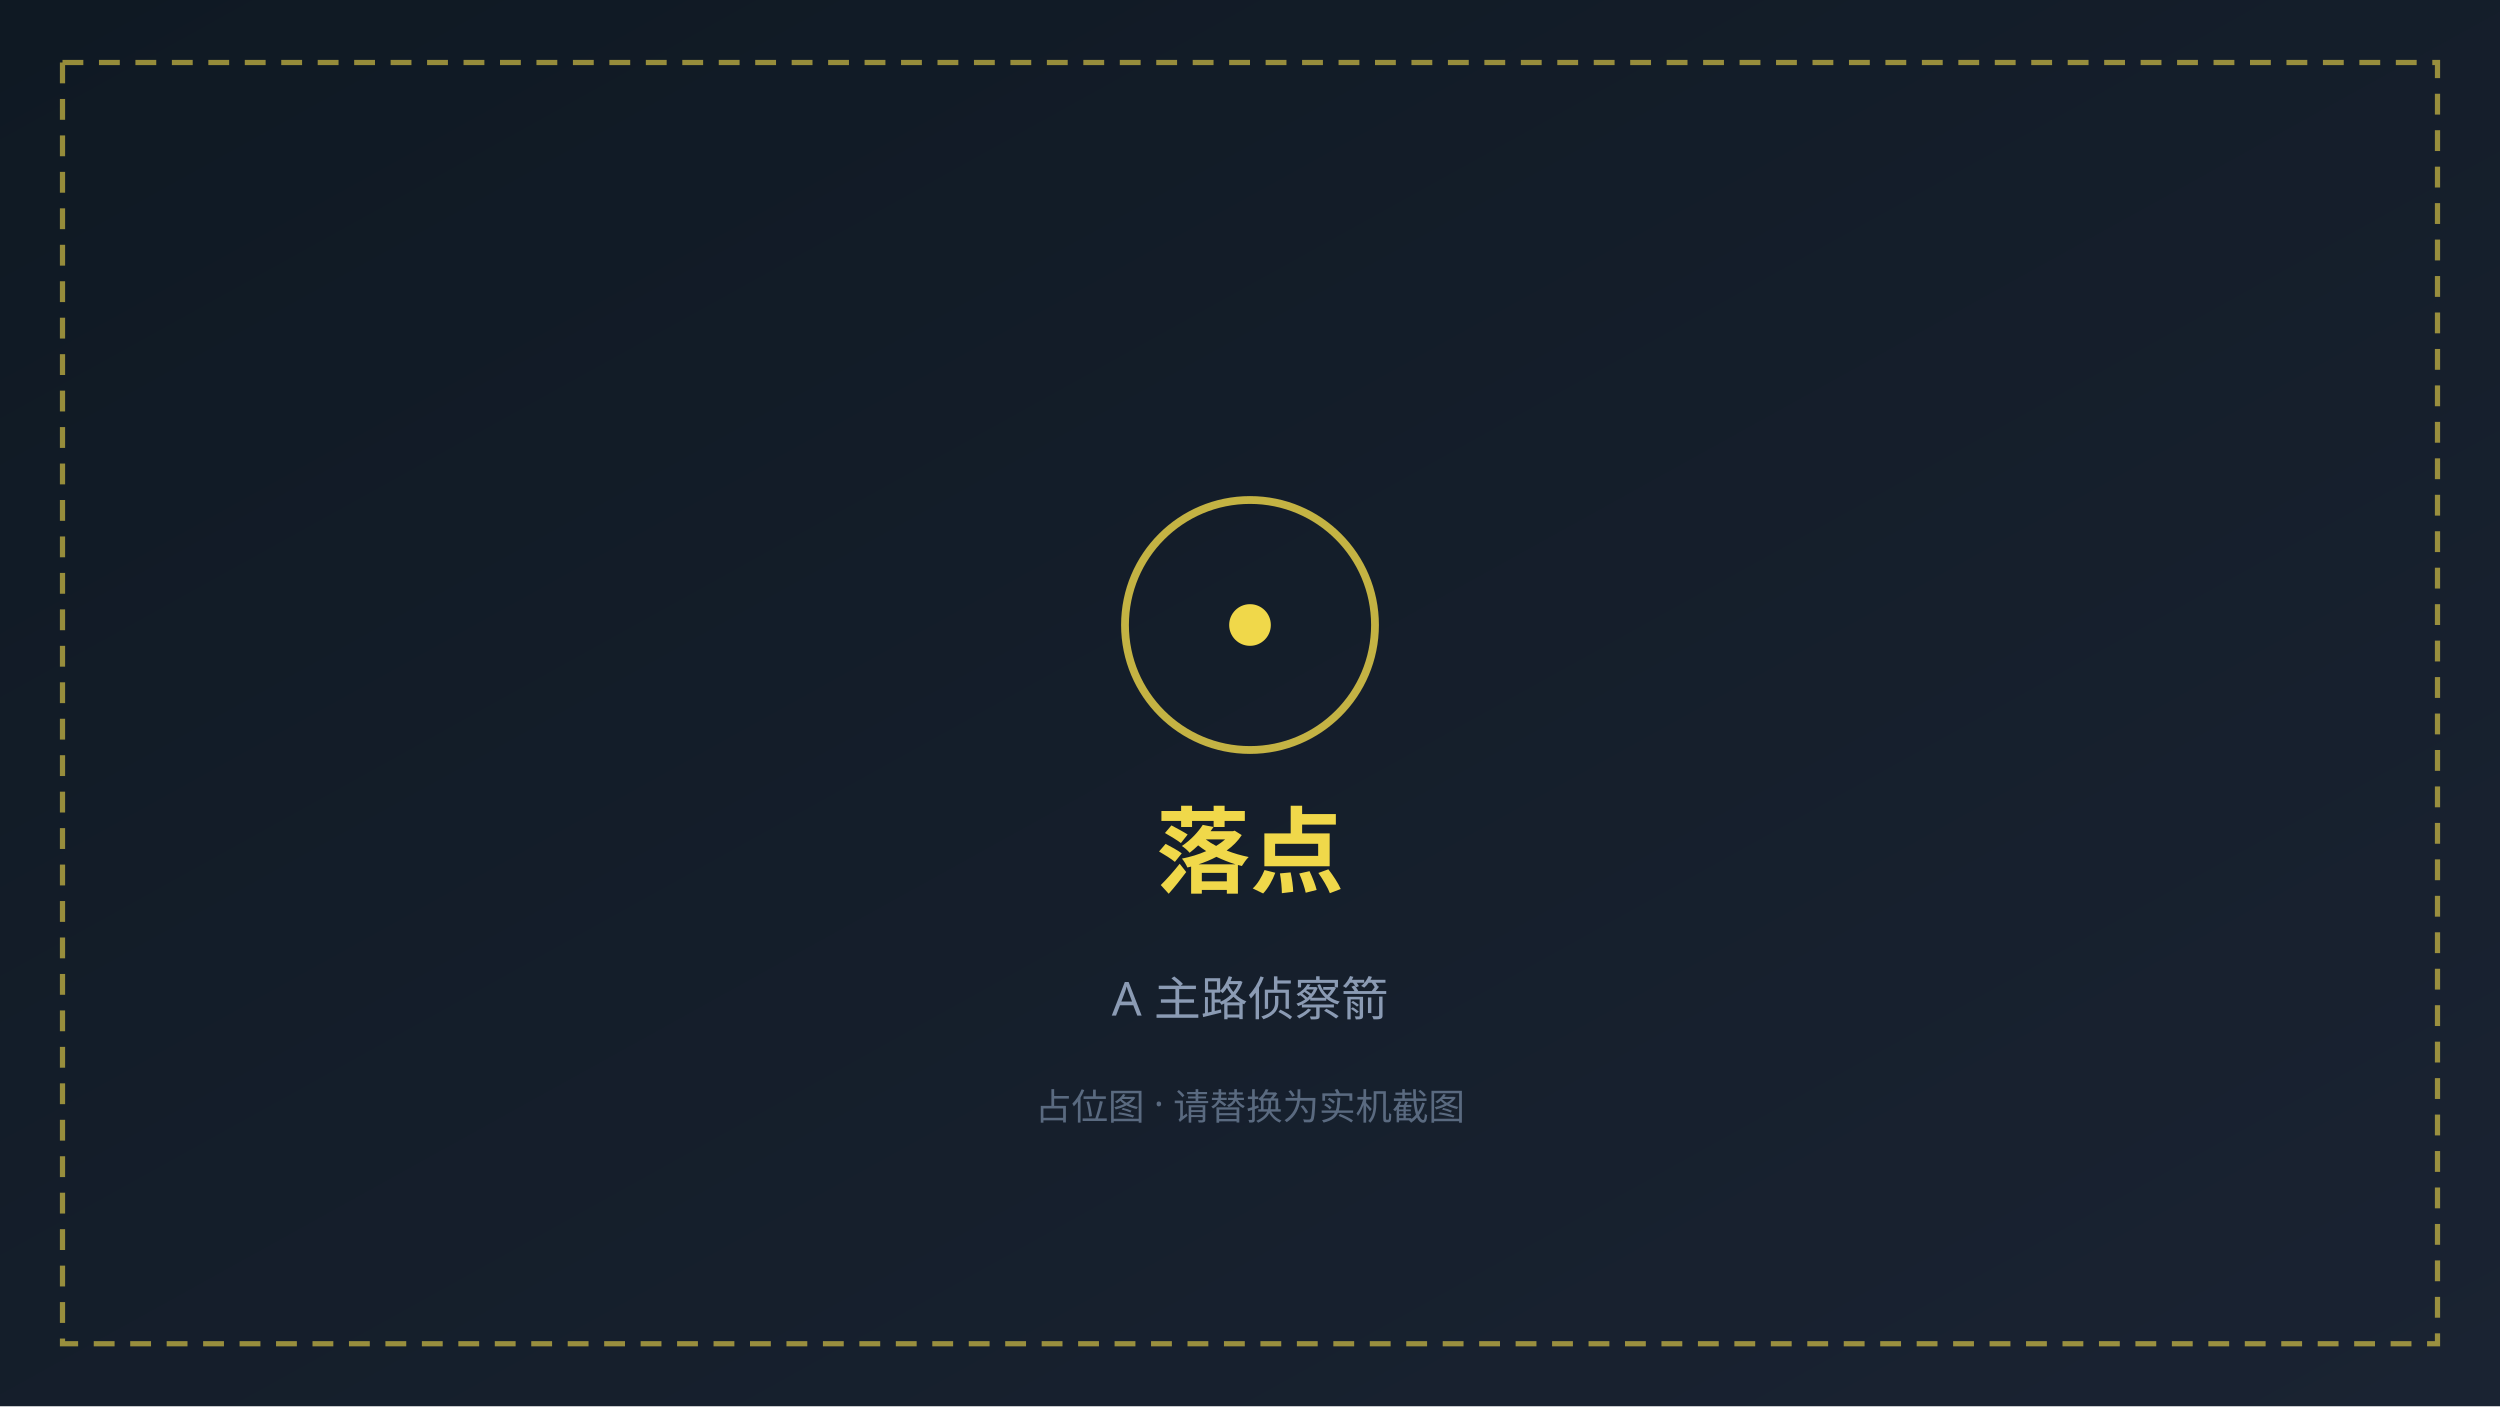
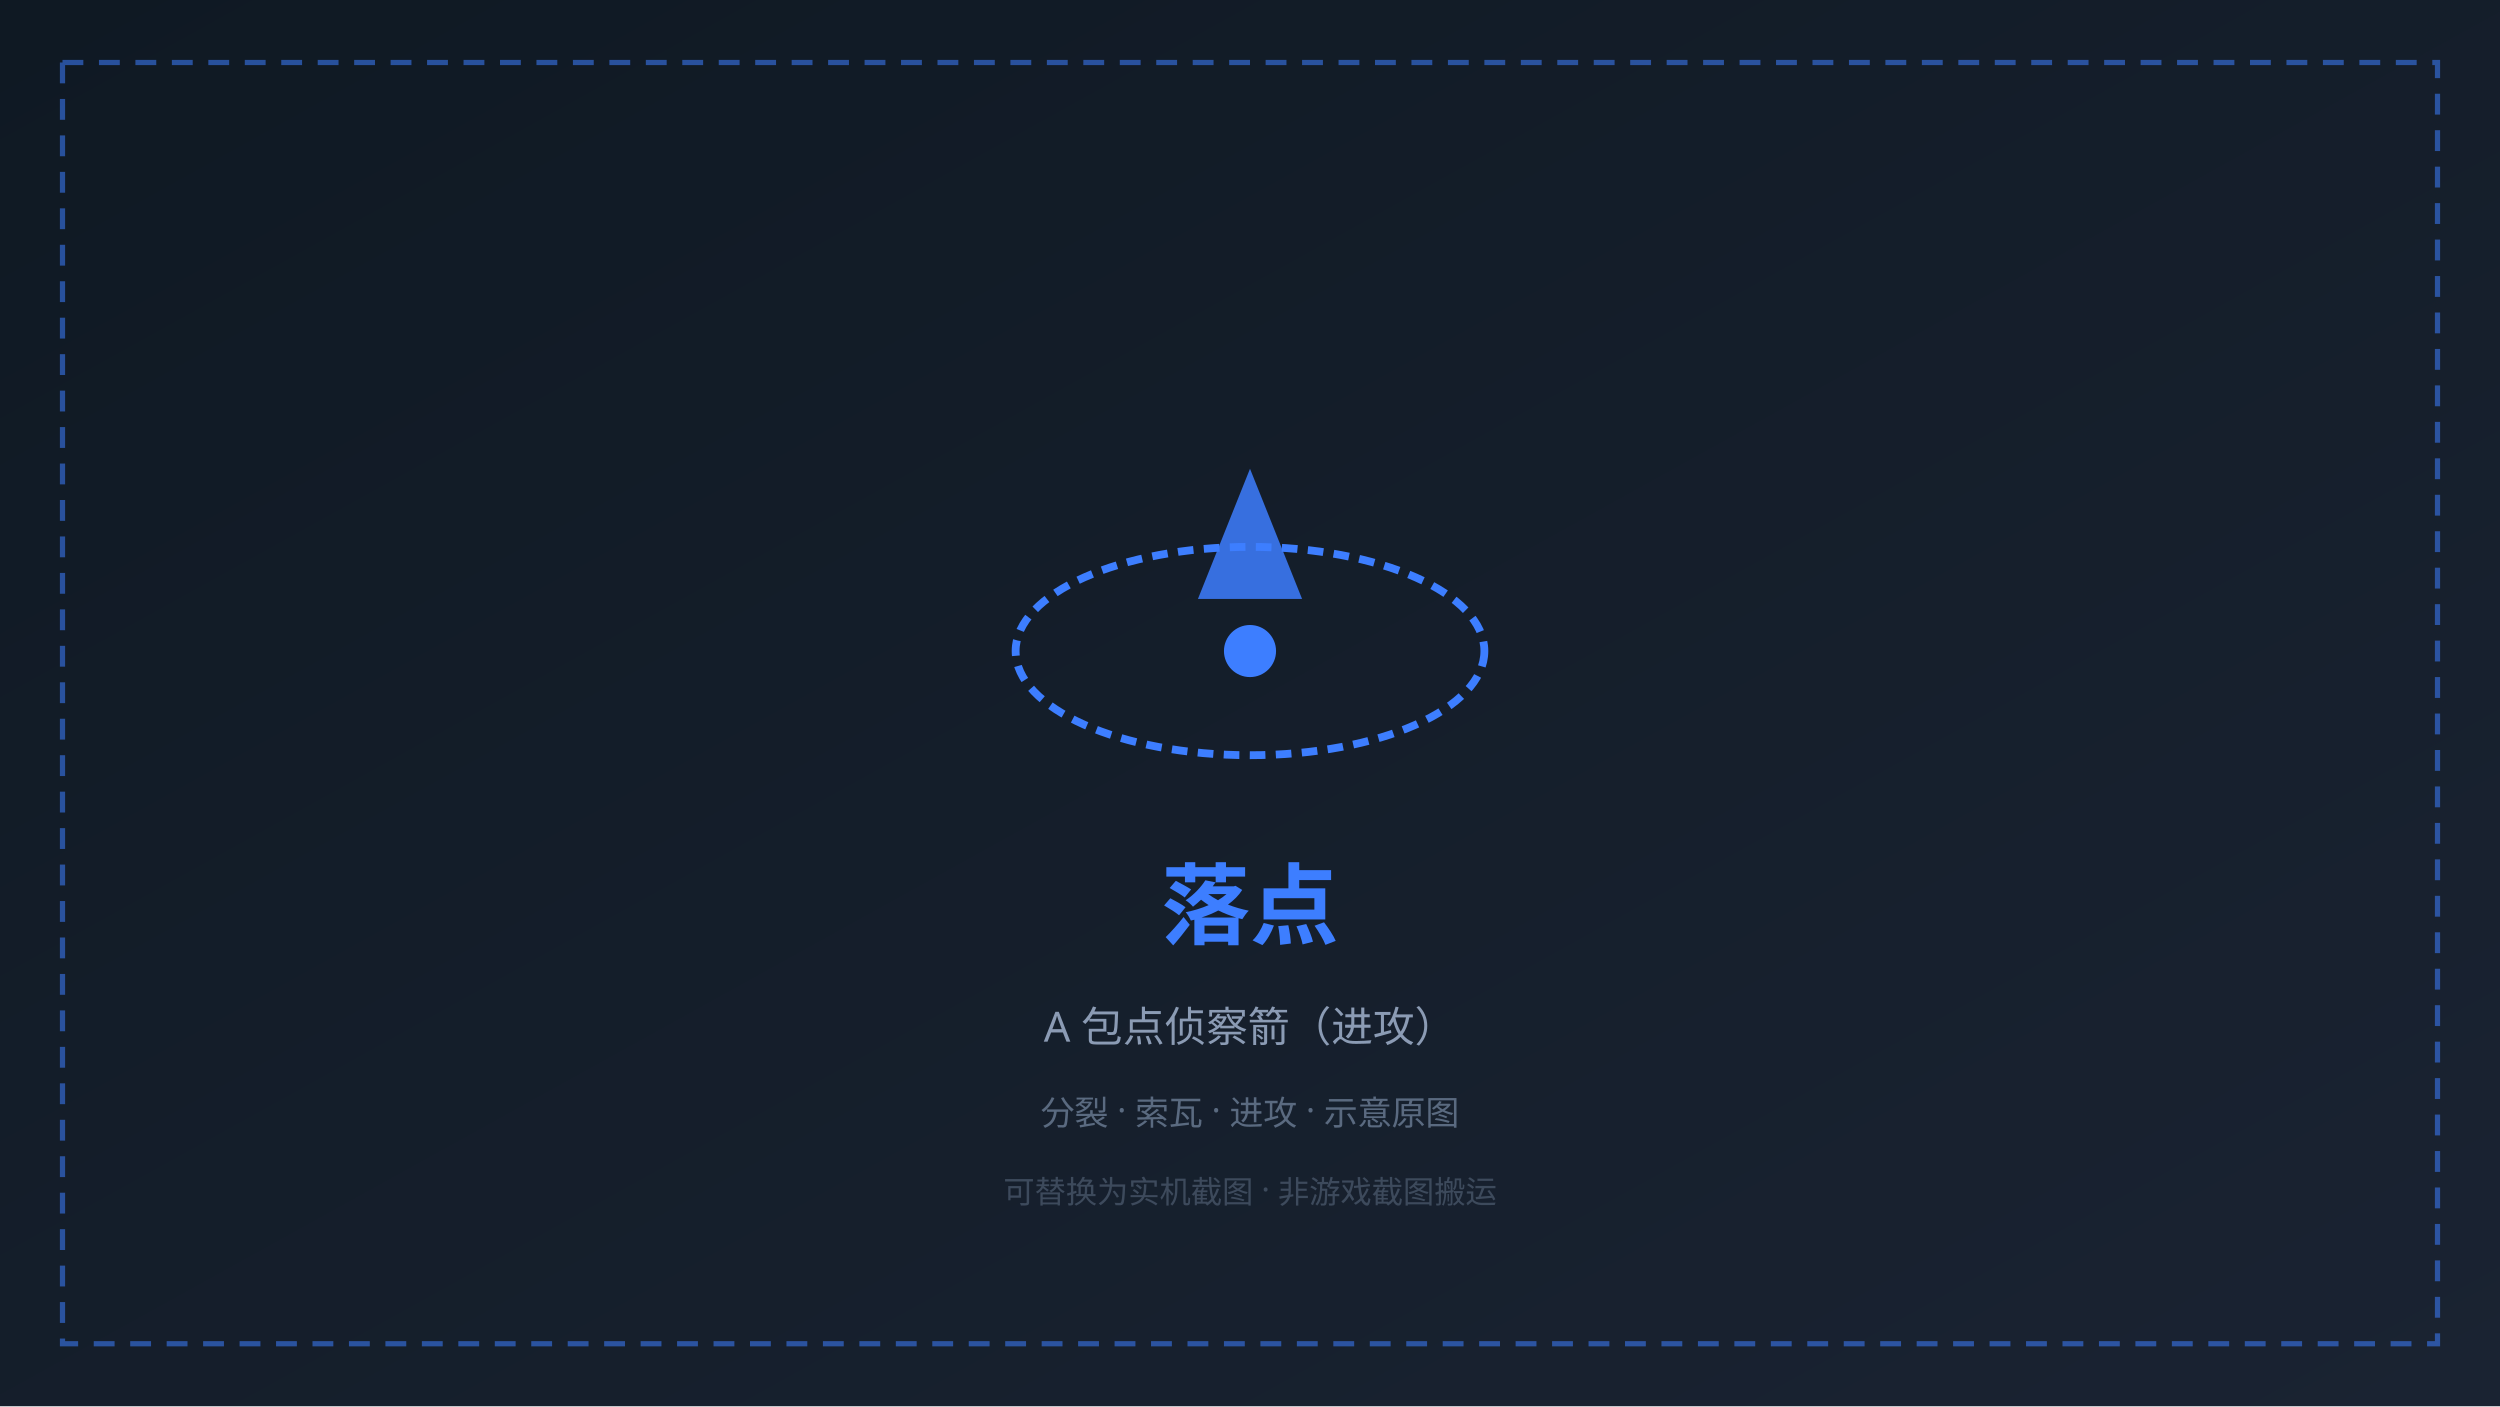
<svg xmlns="http://www.w3.org/2000/svg" width="960" height="540" viewBox="0 0 960 540">
  <defs>
    <linearGradient id="bg" x1="0" y1="0" x2="1" y2="1">
      <stop offset="0%" stop-color="#0f1923" />
      <stop offset="100%" stop-color="#1a2332" />
    </linearGradient>
+     <marker id="arrow" markerWidth="8" markerHeight="8" refX="4" refY="4" orient="auto">
+       <path d="M0,0 L8,4 L0,8 Z" fill="#3d7eff" />
+     </marker>
  </defs>
  <rect width="960" height="540" fill="url(#bg)" />
-   <rect x="24" y="24" width="912" height="492" fill="none" stroke="#f0d84a" stroke-width="2" stroke-dasharray="8 6" opacity="0.6" />
-   <circle cx="480" cy="240" r="48" fill="none" stroke="#f0d84a" stroke-width="3" opacity="0.8" />
-   <circle cx="480" cy="240" r="8" fill="#f0d84a" />
-   <text x="480" y="340" text-anchor="middle" fill="#f0d84a" font-family="system-ui,sans-serif" font-size="36" font-weight="700">落点</text>
-   <text x="480" y="390" text-anchor="middle" fill="#8b9bb4" font-family="system-ui,sans-serif" font-size="18">A 主路侦察箭</text>
-   <text x="480" y="430" text-anchor="middle" fill="#5a6a80" font-family="system-ui,sans-serif" font-size="14">占位图 · 请替换为实机截图</text>
+   <rect x="24" y="24" width="912" height="492" fill="none" stroke="#3d7eff" stroke-width="2" stroke-dasharray="8 6" opacity="0.55" />
+   <ellipse cx="480" cy="250" rx="90" ry="40" fill="none" stroke="#3d7eff" stroke-width="3" stroke-dasharray="6 4" />
+   <circle cx="480" cy="250" r="10" fill="#3d7eff" />
+   <path d="M480 180 L460 230 L500 230 Z" fill="#3d7eff" opacity="0.85" />
+   <text x="480" y="360" text-anchor="middle" fill="#3d7eff" font-family="system-ui,sans-serif" font-size="34" font-weight="700">落点</text>
+   <text x="480" y="400" text-anchor="middle" fill="#8b9bb4" font-family="system-ui,sans-serif" font-size="16">A 包点侦察箭（进攻）</text>
+   <text x="480" y="432" text-anchor="middle" fill="#5a6a80" font-family="system-ui,sans-serif" font-size="13">分裂 · 索瓦 · 进攻 · 示意原图</text>
+   <text x="480" y="462" text-anchor="middle" fill="#3d4a5c" font-family="system-ui,sans-serif" font-size="12">可替换为实机截图 · 非游戏截图搬运</text>
</svg>
